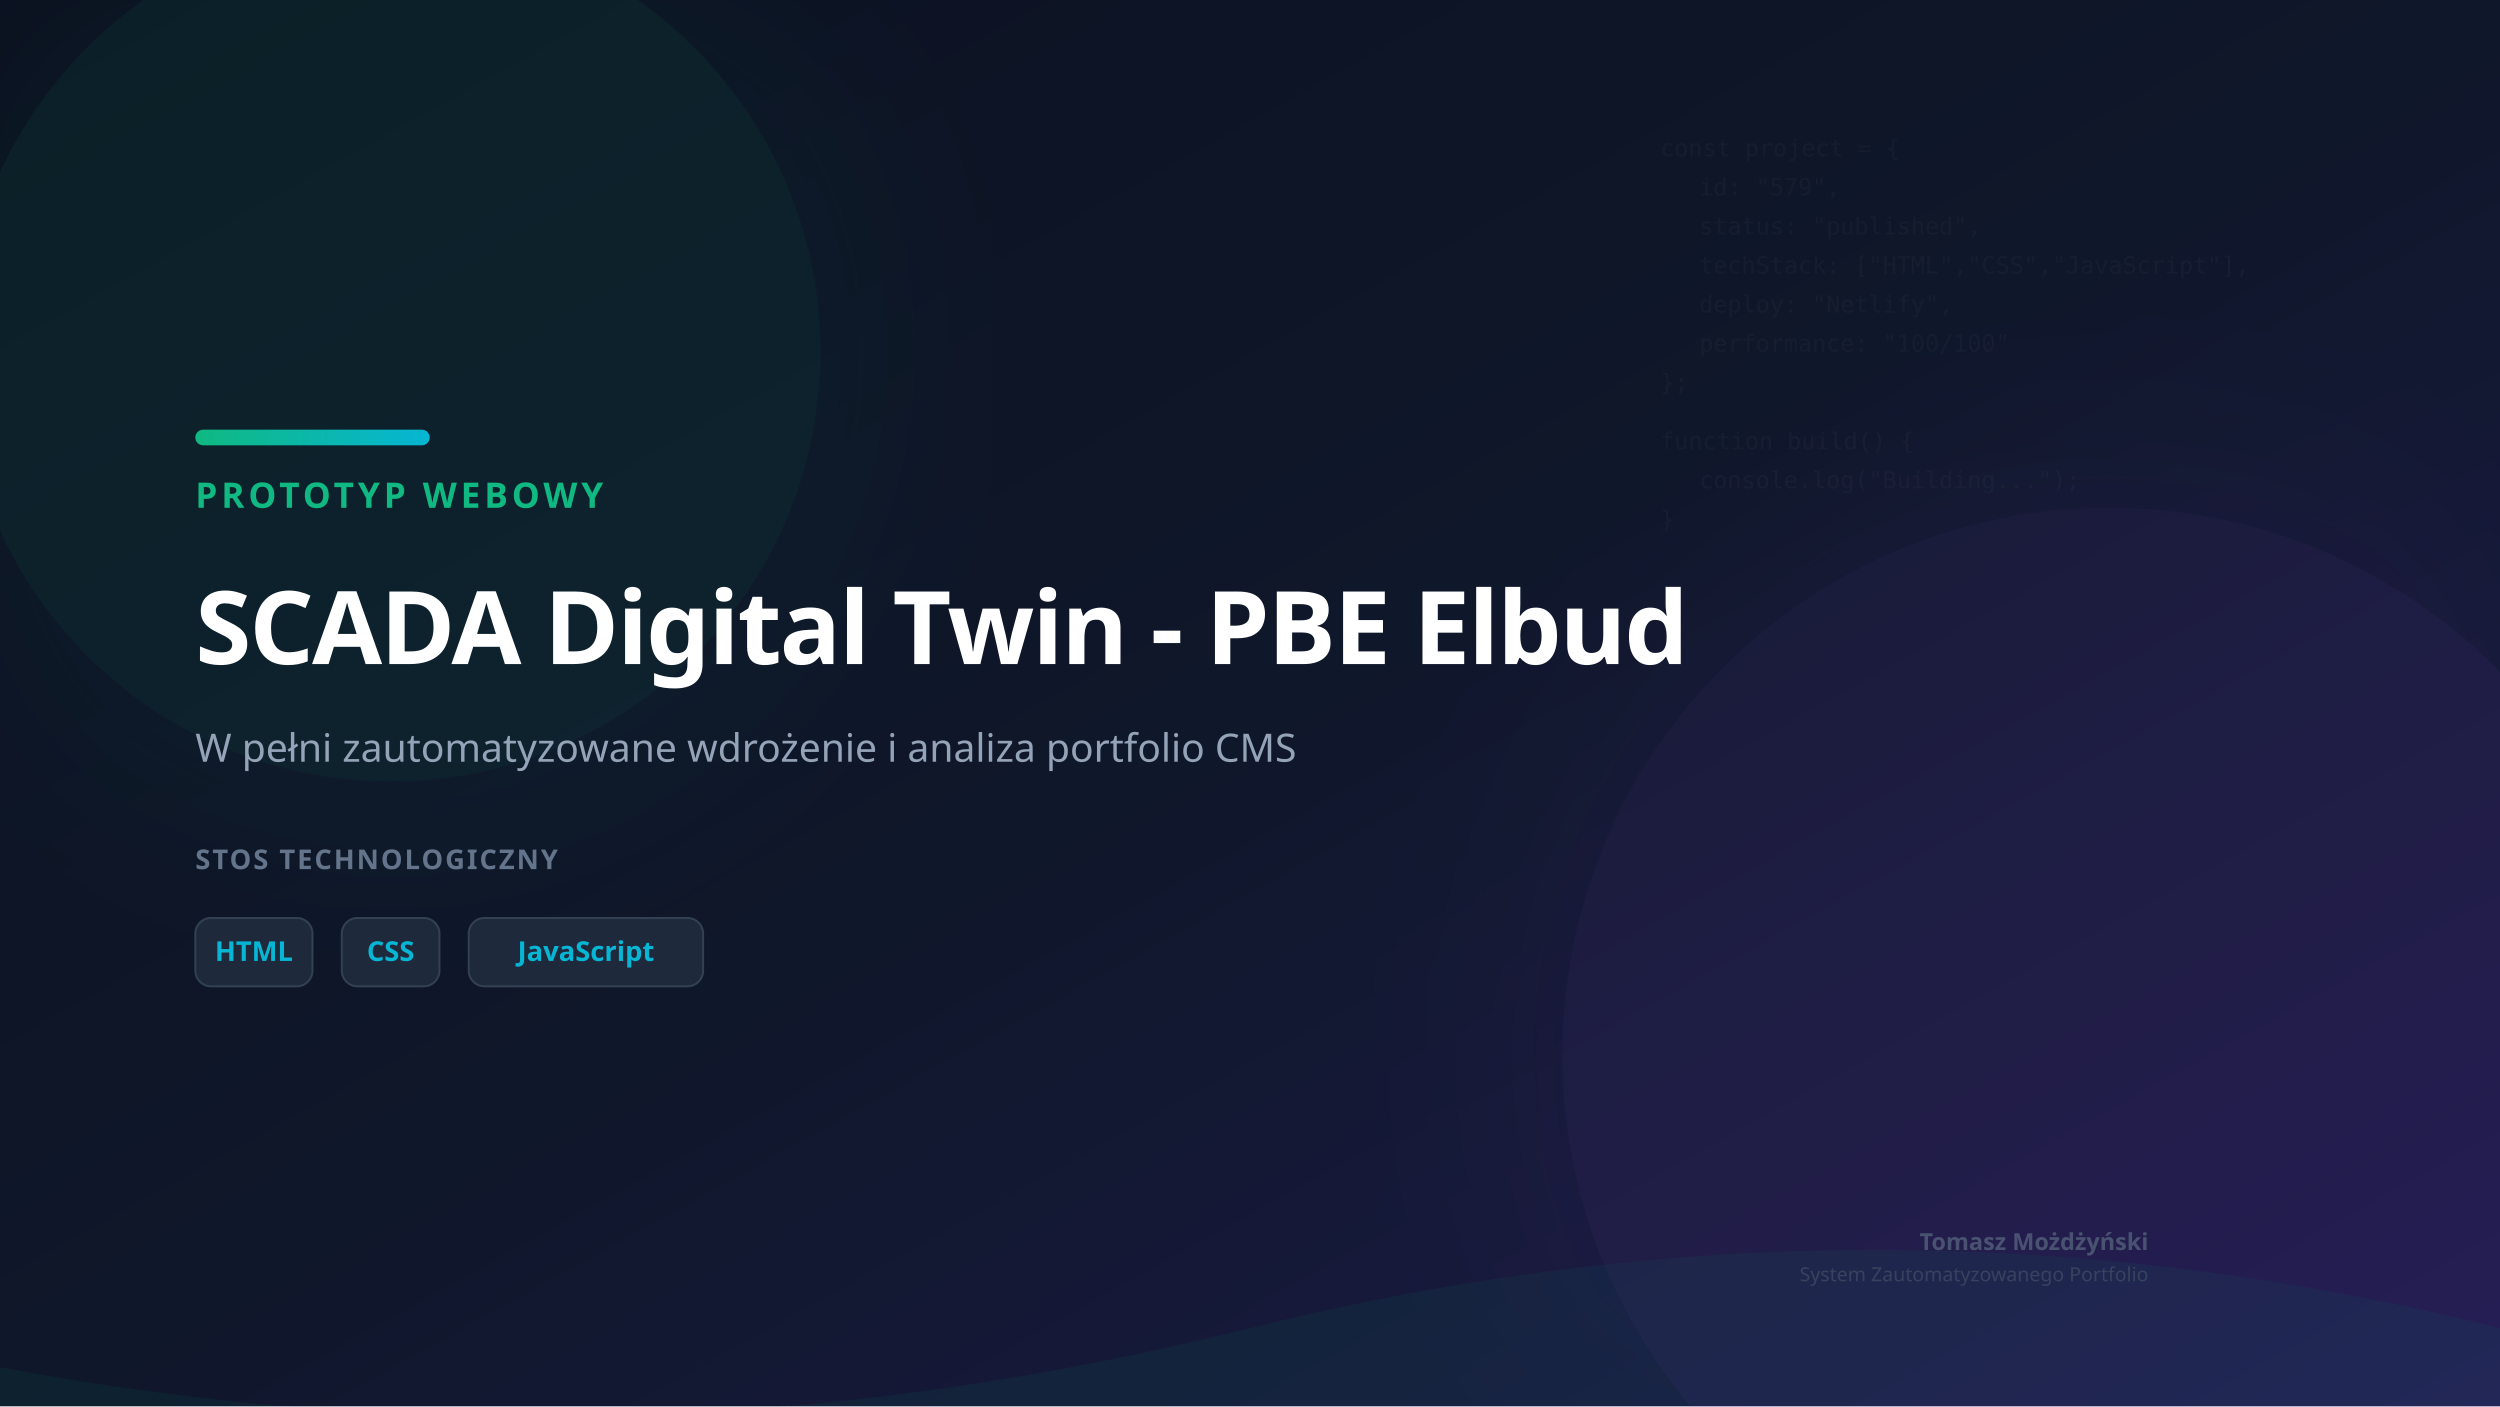
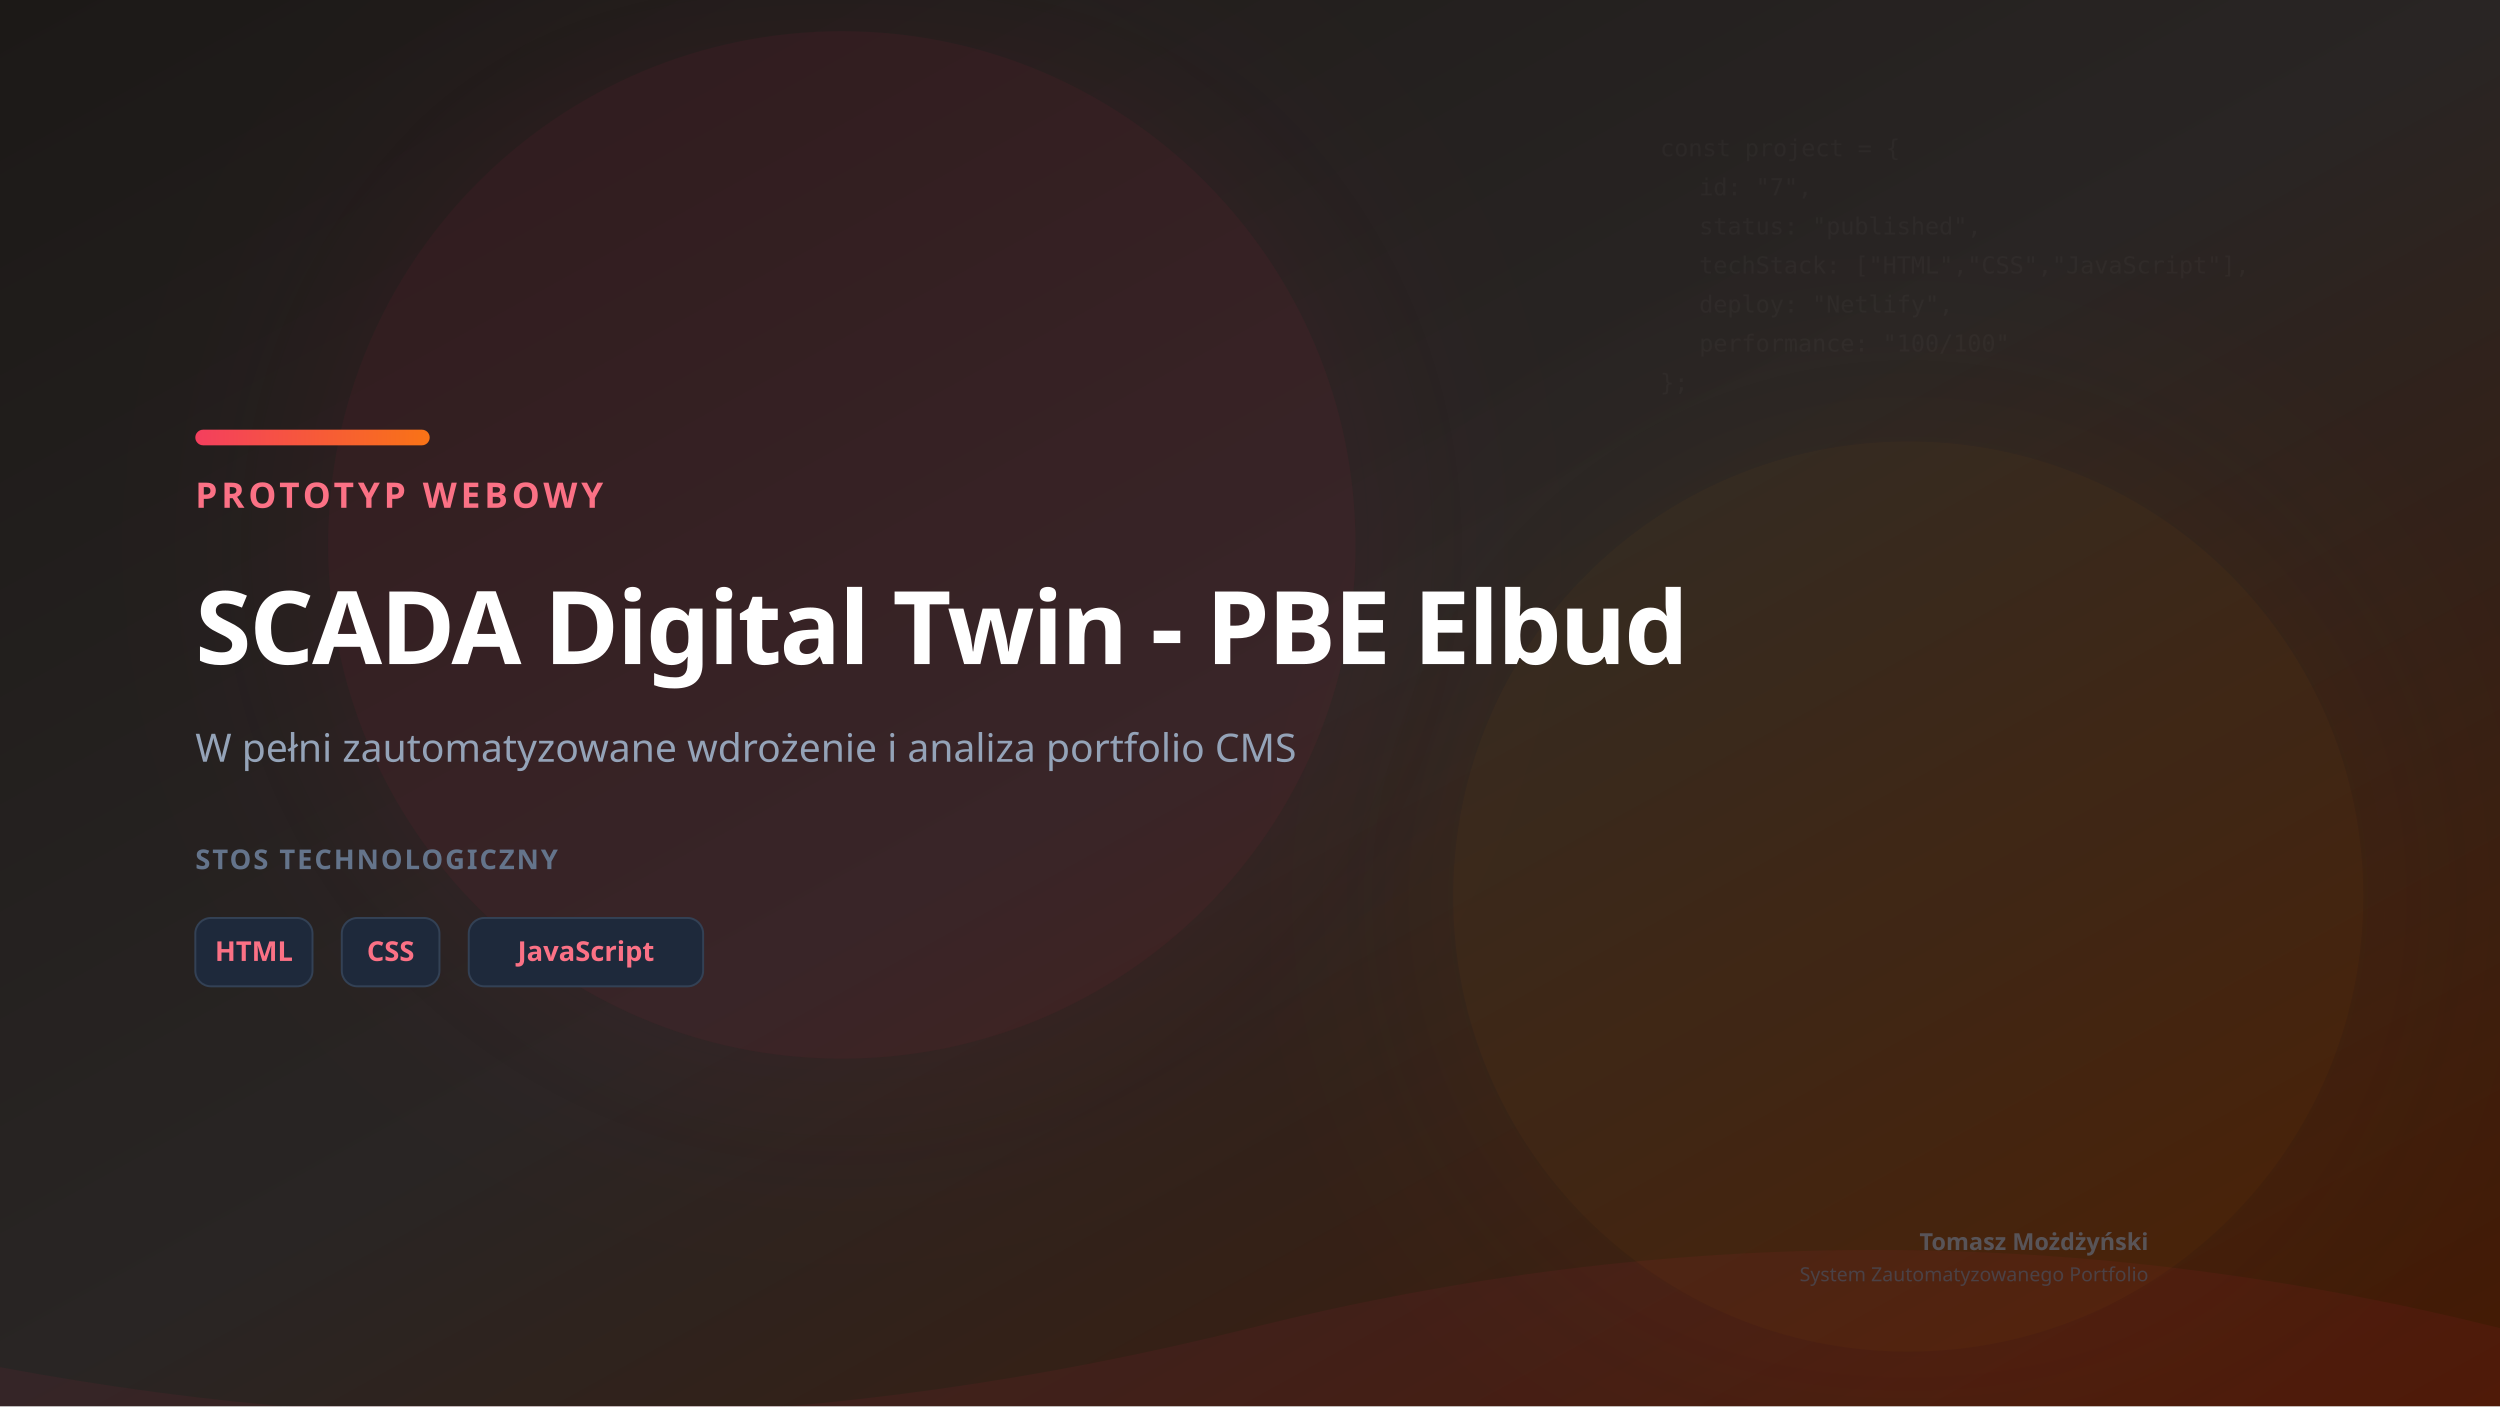
<svg xmlns="http://www.w3.org/2000/svg" width="1280" height="720" viewBox="0 0 1280 720">
  <defs>
    <linearGradient id="bgGrad" x1="0%" y1="0%" x2="100%" y2="100%">
-       <stop offset="0%" style="stop-color:#0b1120;stop-opacity:1" />
-       <stop offset="50%" style="stop-color:#0f172a;stop-opacity:1" />
-       <stop offset="100%" style="stop-color:#1e1b4b;stop-opacity:1" />
+       <stop offset="0%" style="stop-color:#1c1917;stop-opacity:1" />
+       <stop offset="50%" style="stop-color:#292524;stop-opacity:1" />
+       <stop offset="100%" style="stop-color:#451a03;stop-opacity:1" />
    </linearGradient>
    <linearGradient id="accentGrad" x1="0%" y1="0%" x2="100%" y2="0%">
-       <stop offset="0%" style="stop-color:#10b981;stop-opacity:1" />
-       <stop offset="100%" style="stop-color:#06b6d4;stop-opacity:1" />
+       <stop offset="0%" style="stop-color:#f43f5e;stop-opacity:1" />
+       <stop offset="100%" style="stop-color:#f97316;stop-opacity:1" />
    </linearGradient>
    <filter id="glow" x="-20%" y="-20%" width="140%" height="140%">
      <feGaussianBlur stdDeviation="60" result="blur" />
      <feComposite in="SourceGraphic" in2="blur" operator="over" />
    </filter>
  </defs>
  <rect width="100%" height="100%" fill="url(#bgGrad)" />
-   <circle cx="200" cy="180" r="220" fill="#10b981" opacity="0.08" filter="url(#glow)" />
-   <circle cx="1080" cy="540" r="280" fill="#a855f7" opacity="0.06" filter="url(#glow)" />
-   <path d="M 0,720 L 1280,720 L 1280,680 Q 960,600 640,680 T 0,700 Z" fill="#047857" opacity="0.1" />
+   <circle cx="431" cy="279" r="263" fill="#e11d48" opacity="0.09" filter="url(#glow)" />
+   <circle cx="977" cy="459" r="233" fill="#d97706" opacity="0.07" filter="url(#glow)" />
+   <path d="M 0,720 L 1280,720 L 1280,680 Q 960,600 640,680 T 0,700 Z" fill="#e11d48" opacity="0.07" />
  <g opacity="0.03" font-family="monospace" font-size="12" fill="#fff" transform="translate(850, 80)">
    <text x="0" y="0">const project = {</text>
-     <text x="20" y="20">id: "579",</text>
+     <text x="20" y="20">id: "7",</text>
    <text x="20" y="40">status: "published",</text>
    <text x="20" y="60">techStack: ["HTML","CSS","JavaScript"],</text>
    <text x="20" y="80">deploy: "Netlify",</text>
    <text x="20" y="100">performance: "100/100"</text>
    <text x="0" y="120">};</text>
-     <text x="0" y="150">function build() {</text>
-     <text x="20" y="170">console.log("Building...");</text>
-     <text x="0" y="190">}</text>
  </g>
  <g transform="translate(100, 220)">
    <rect x="0" y="0" width="120" height="8" rx="4" fill="url(#accentGrad)" />
-     <text x="0" y="40" font-family="system-ui, sans-serif" font-size="18" font-weight="700" fill="#10b981" letter-spacing="2">PROTOTYP WEBOWY</text>
+     <text x="0" y="40" font-family="system-ui, sans-serif" font-size="18" font-weight="700" fill="#fb7185" letter-spacing="2">PROTOTYP WEBOWY</text>
    <text x="0" y="120" font-family="system-ui, sans-serif" font-size="52" font-weight="800" fill="#ffffff" letter-spacing="-1">SCADA Digital Twin - PBE Elbud</text>
    <text x="0" y="170" font-family="system-ui, sans-serif" font-size="20" fill="#94a3b8">W pełni zautomatyzowane wdrożenie i analiza portfolio CMS</text>
  </g>
  <text x="100" y="445" font-family="system-ui, sans-serif" font-size="14" font-weight="600" fill="#64748b" letter-spacing="1">STOS TECHNOLOGICZNY</text>
  <g transform="translate(100, 470)">
    <rect width="60" height="35" rx="8" fill="#1e293b" stroke="#334155" stroke-width="1" />
-     <text x="30" y="22" font-family="system-ui, sans-serif" font-size="14" fill="#06b6d4" font-weight="600" text-anchor="middle">HTML</text>
+     <text x="30" y="22" font-family="system-ui, sans-serif" font-size="14" fill="#fb7185" font-weight="600" text-anchor="middle">HTML</text>
  </g>
  <g transform="translate(175, 470)">
    <rect width="50" height="35" rx="8" fill="#1e293b" stroke="#334155" stroke-width="1" />
-     <text x="25" y="22" font-family="system-ui, sans-serif" font-size="14" fill="#06b6d4" font-weight="600" text-anchor="middle">CSS</text>
+     <text x="25" y="22" font-family="system-ui, sans-serif" font-size="14" fill="#fb7185" font-weight="600" text-anchor="middle">CSS</text>
  </g>
  <g transform="translate(240, 470)">
    <rect width="120" height="35" rx="8" fill="#1e293b" stroke="#334155" stroke-width="1" />
-     <text x="60" y="22" font-family="system-ui, sans-serif" font-size="14" fill="#06b6d4" font-weight="600" text-anchor="middle">JavaScript</text>
+     <text x="60" y="22" font-family="system-ui, sans-serif" font-size="14" fill="#fb7185" font-weight="600" text-anchor="middle">JavaScript</text>
  </g>
  <g transform="translate(1100, 640)" opacity="0.6">
    <text x="0" y="0" font-family="system-ui, sans-serif" font-size="12" font-weight="600" fill="#64748b" text-anchor="end">Tomasz Możdżyński</text>
    <text x="0" y="16" font-family="system-ui, sans-serif" font-size="10" font-weight="400" fill="#475569" text-anchor="end">System Zautomatyzowanego Portfolio</text>
  </g>
</svg>
